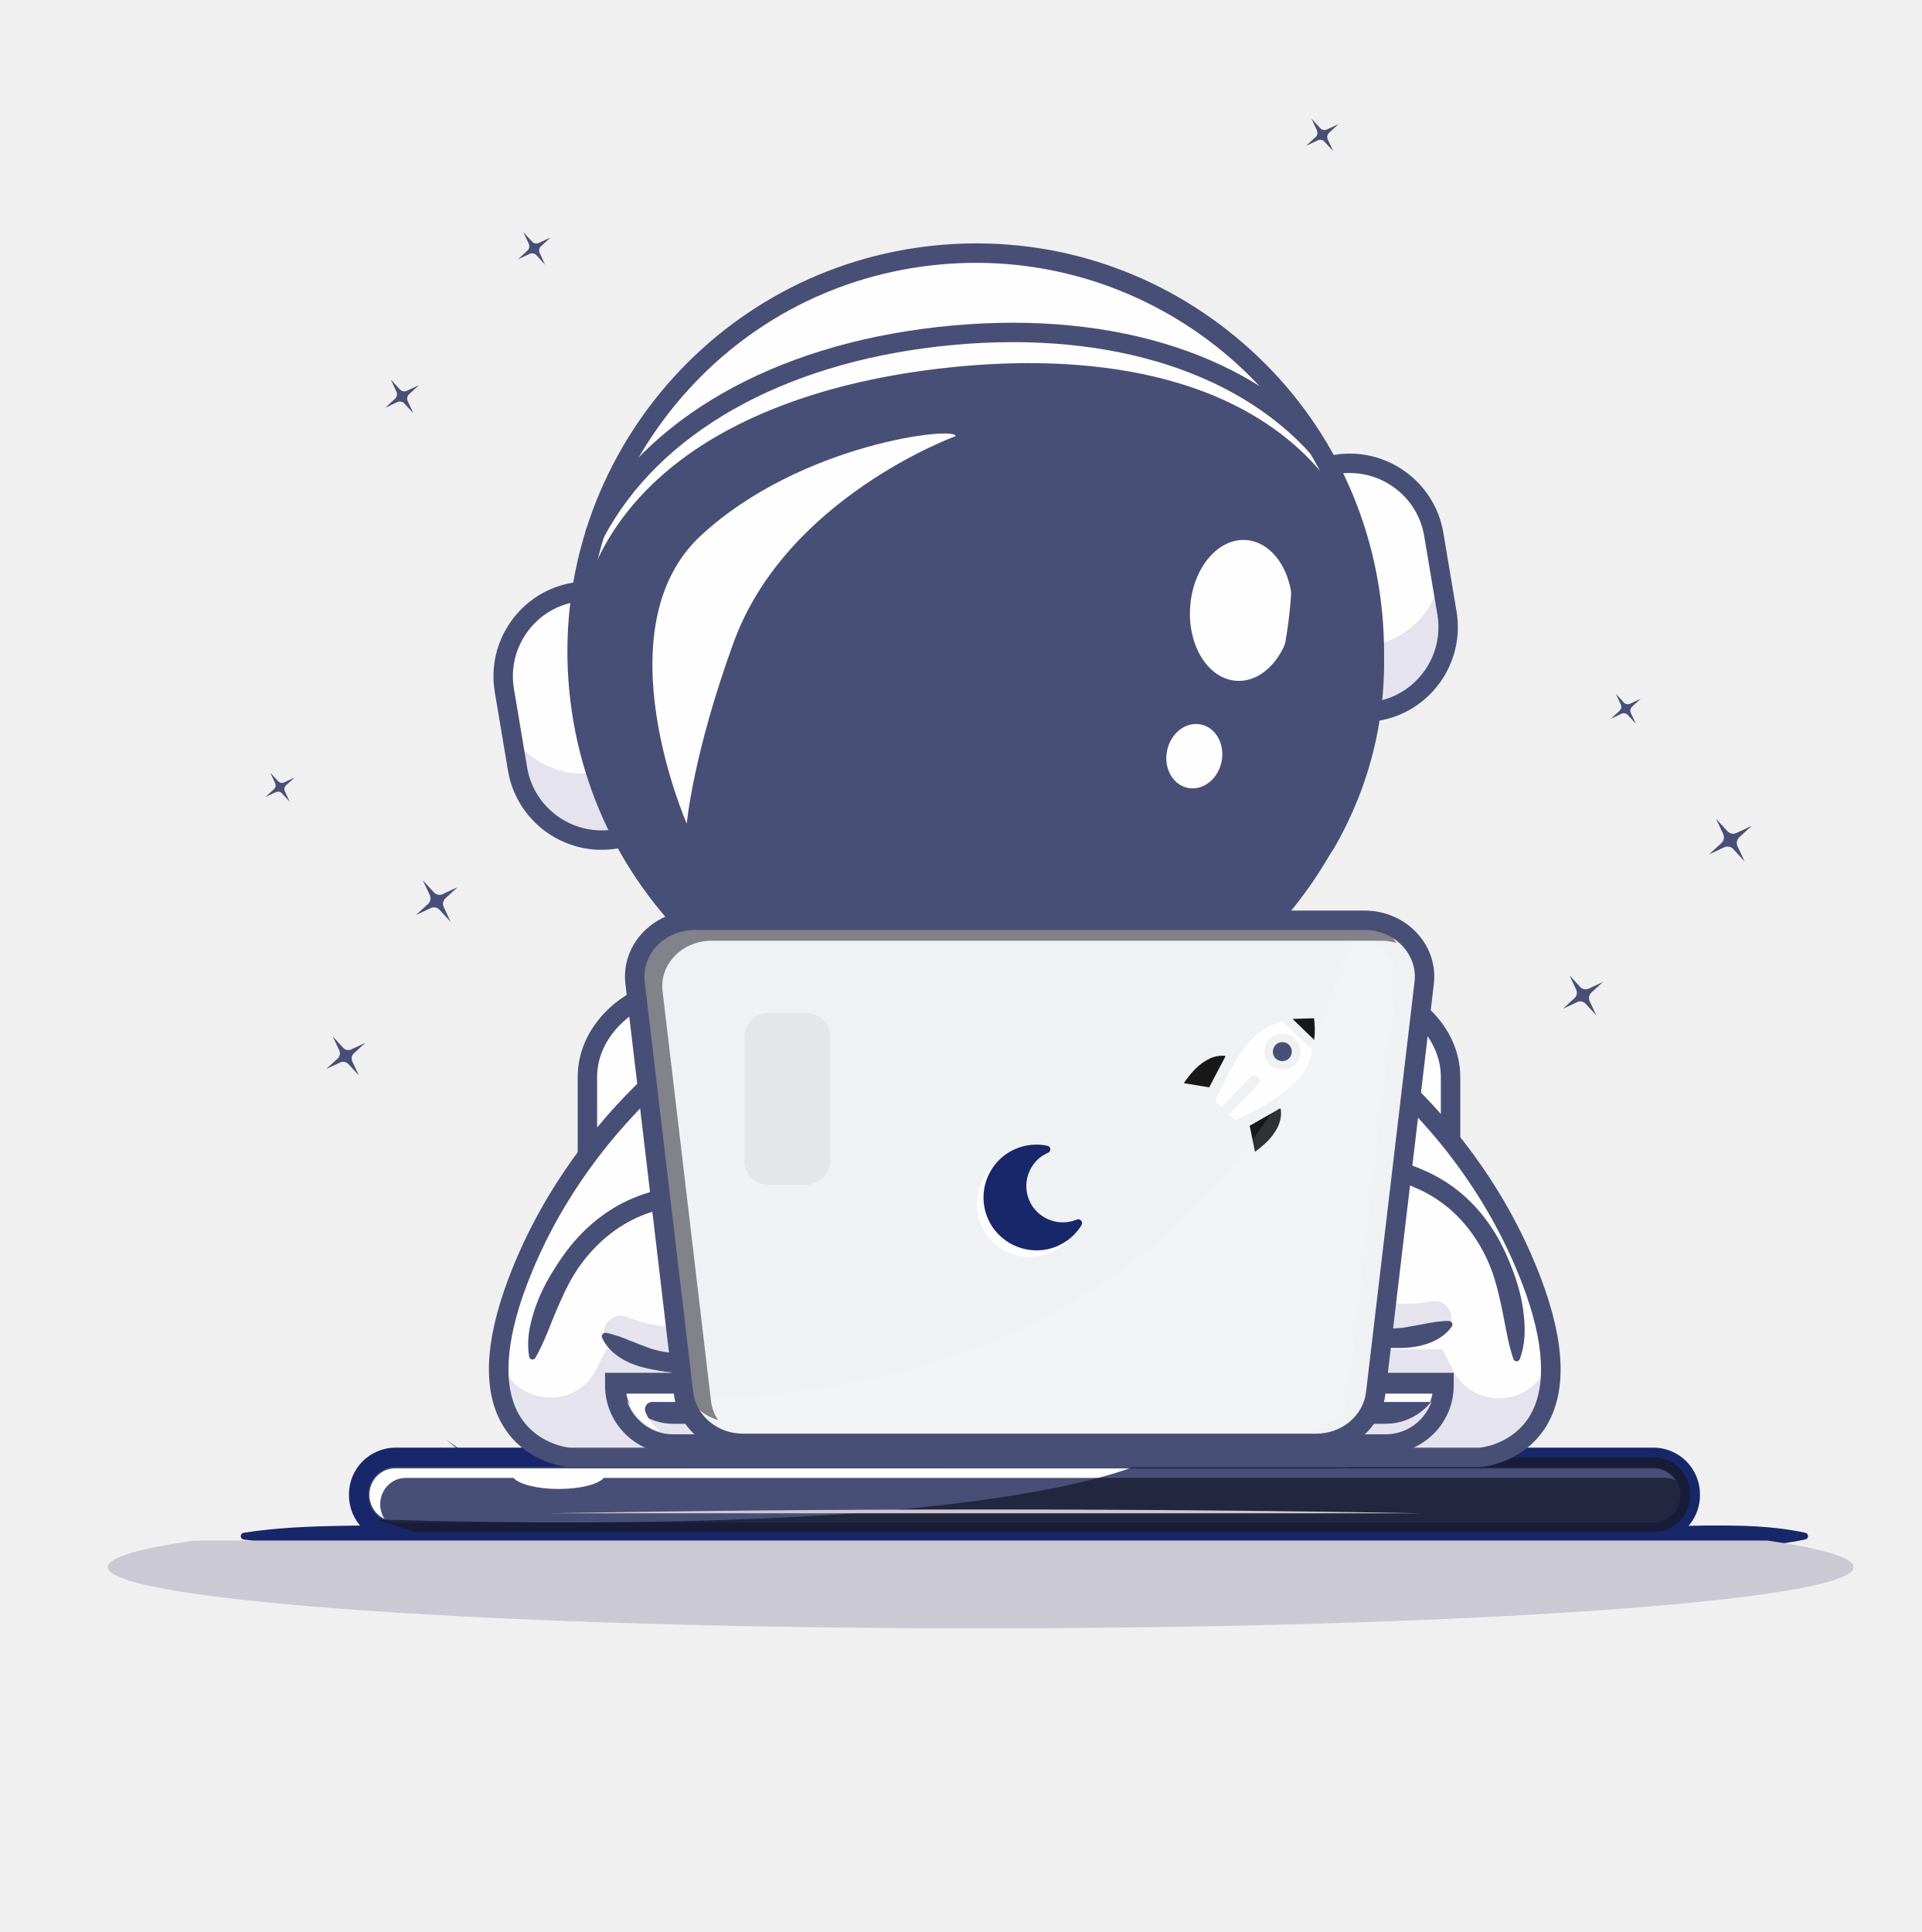
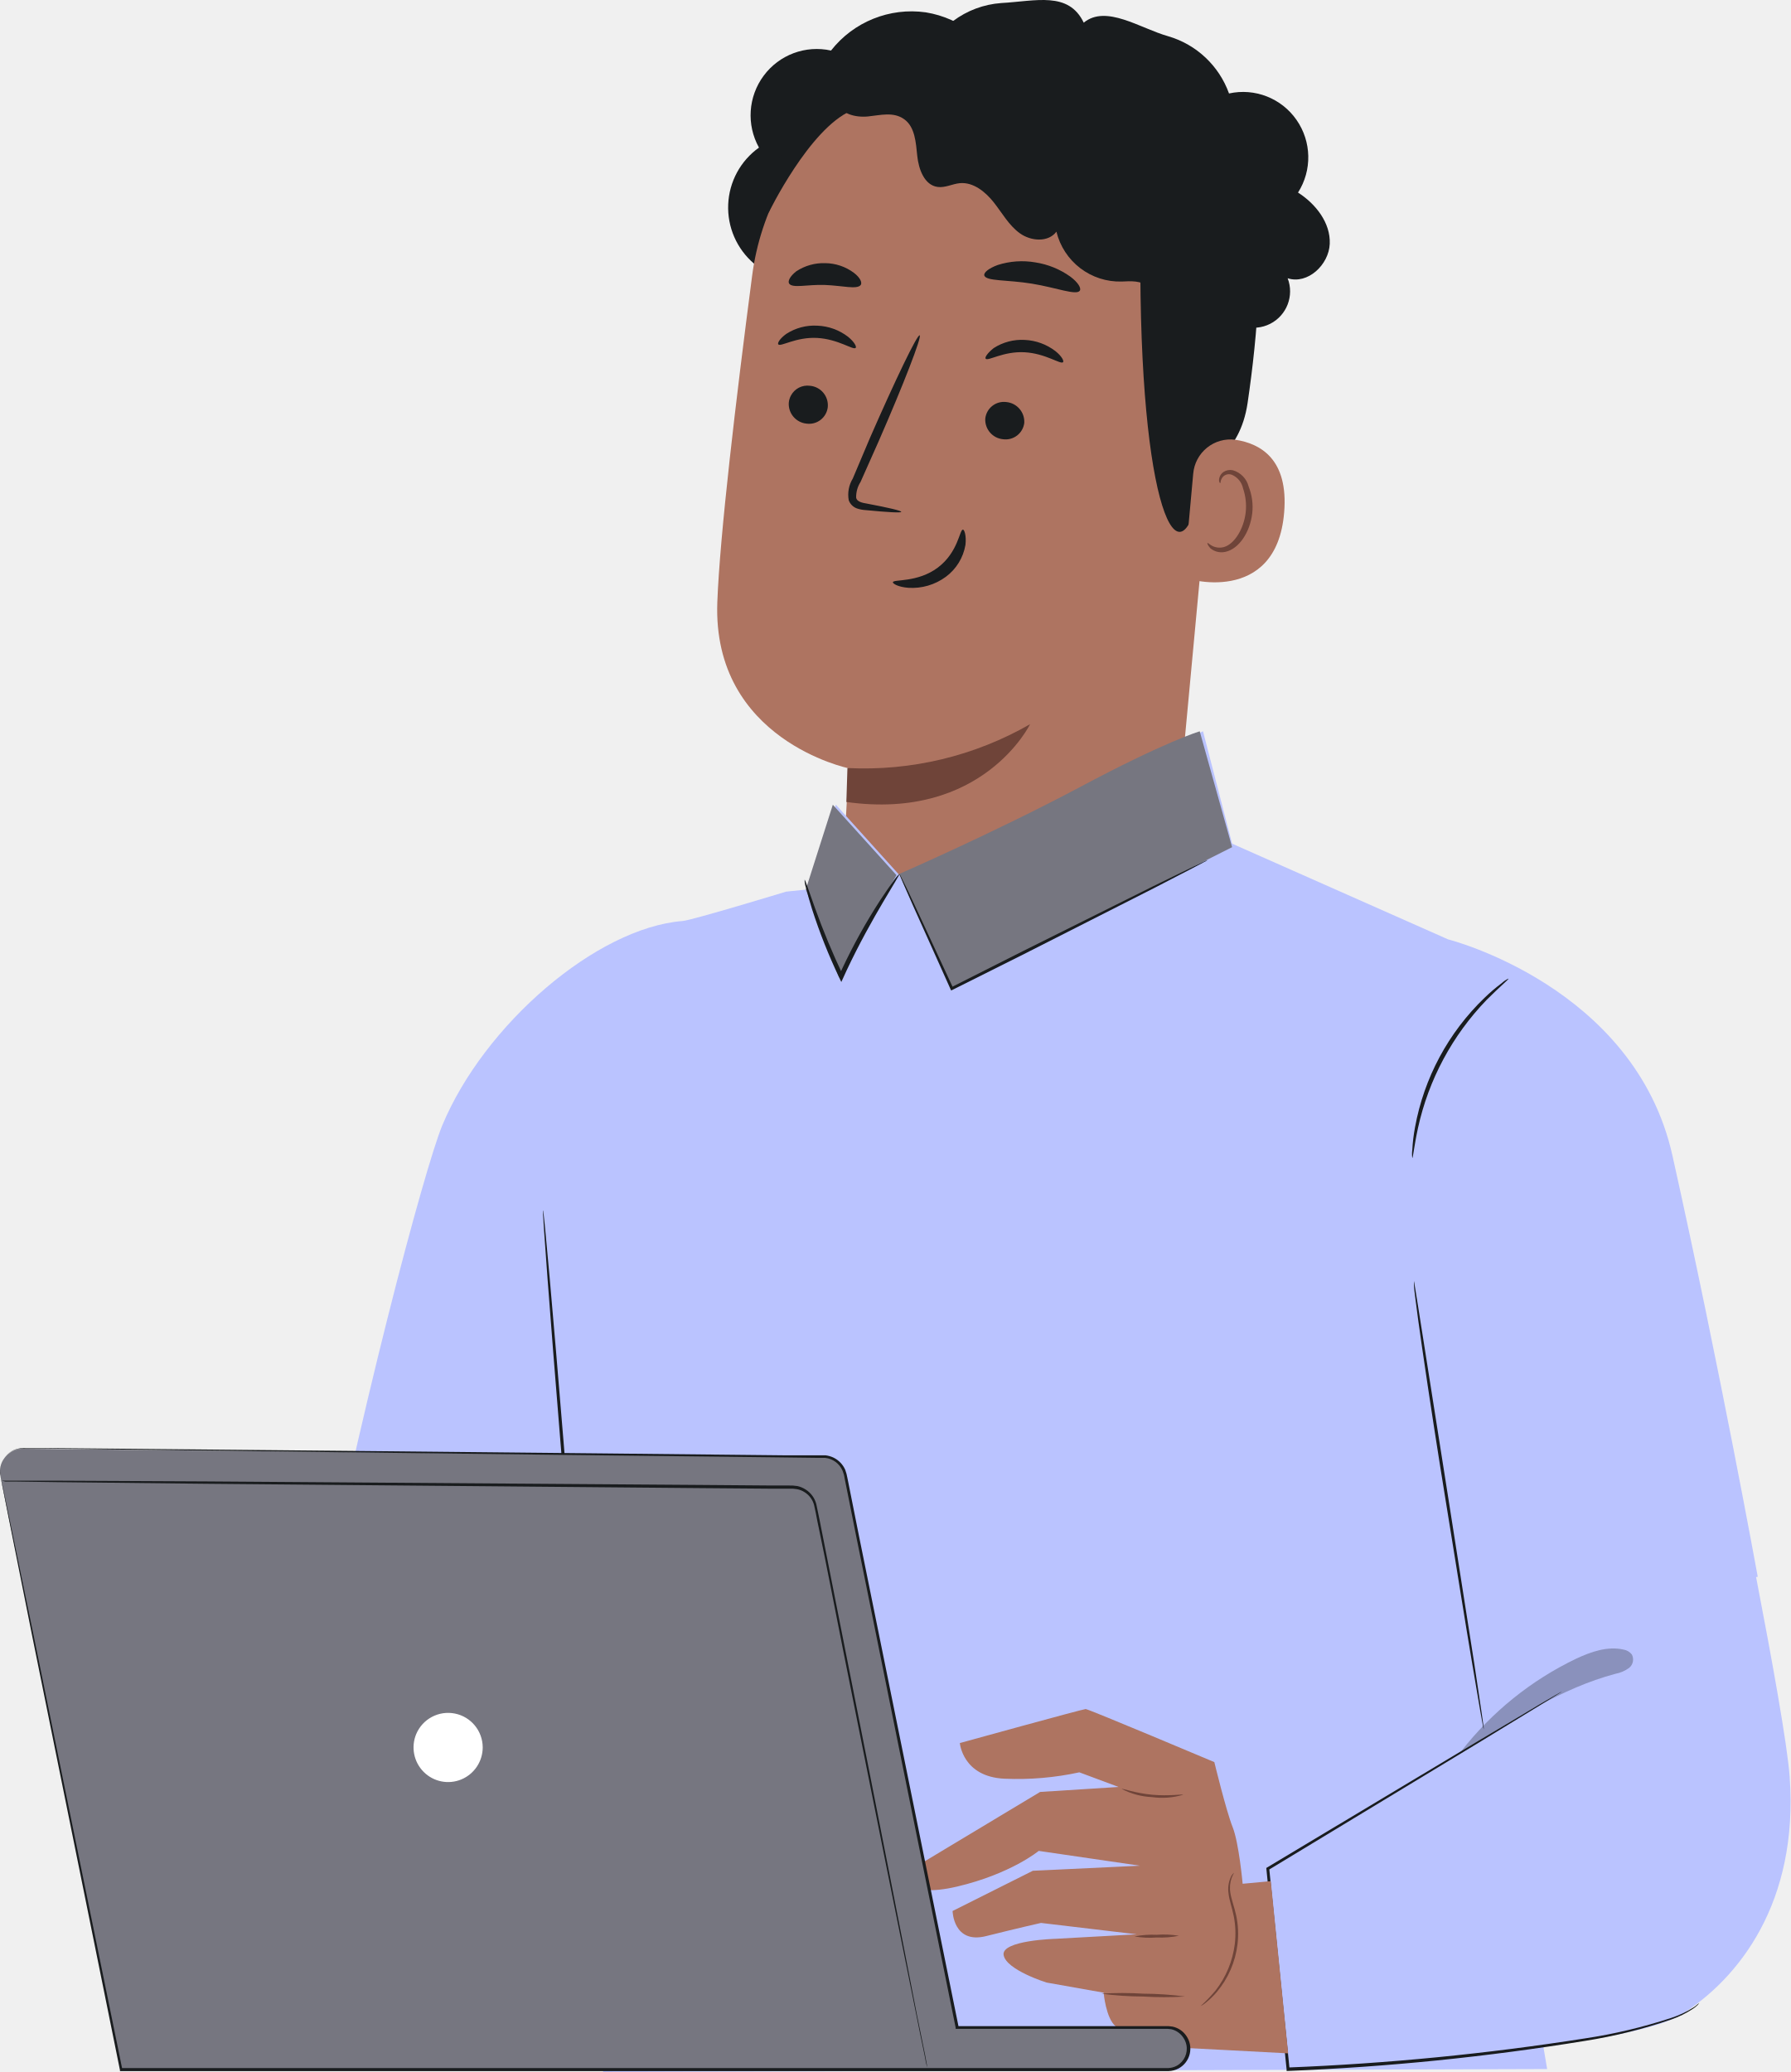
- <svg xmlns="http://www.w3.org/2000/svg" width="180" height="181" viewBox="0 0 180 181" fill="none">
-   <g opacity="0.9" clip-path="url(#clip0_1112_26877)">
-     <mask id="mask0_1112_26877" style="mask-type:luminance" maskUnits="userSpaceOnUse" x="-23" y="-49" width="224" height="224">
-       <path d="M201 -49H-23V175H201V-49Z" fill="white" />
-     </mask>
-     <g mask="url(#mask0_1112_26877)">
-       <mask id="mask1_1112_26877" style="mask-type:luminance" maskUnits="userSpaceOnUse" x="-32" y="-49" width="243" height="243">
-         <path d="M-31.753 -48.68H210.167V193.24H-31.753V-48.68Z" fill="white" />
-       </mask>
-       <g mask="url(#mask1_1112_26877)">
-         <path d="M39.617 82.476L40.654 83.606C40.862 83.832 41.193 83.898 41.472 83.768L42.862 83.119L41.732 84.157C41.506 84.365 41.44 84.696 41.57 84.974L42.219 86.365L41.181 85.235C40.973 85.008 40.642 84.943 40.364 85.073L38.973 85.722L40.103 84.684C40.33 84.476 40.395 84.145 40.265 83.866L39.617 82.476Z" fill="#353D69" />
-         <path d="M31.174 97.099L32.147 98.159C32.343 98.372 32.653 98.433 32.914 98.311L34.219 97.703L33.158 98.676C32.946 98.872 32.885 99.182 33.007 99.443L33.615 100.748L32.641 99.688C32.446 99.475 32.136 99.414 31.875 99.536L30.57 100.144L31.63 99.171C31.843 98.975 31.904 98.665 31.782 98.404L31.174 97.099Z" fill="#353D69" />
-         <path d="M25.321 72.394L26.047 73.184C26.192 73.343 26.424 73.389 26.619 73.298L27.592 72.844L26.801 73.57C26.643 73.716 26.597 73.947 26.688 74.142L27.142 75.115L26.415 74.324C26.27 74.166 26.038 74.12 25.843 74.211L24.871 74.665L25.661 73.939C25.82 73.793 25.866 73.562 25.775 73.367L25.321 72.394Z" fill="#353D69" />
-         <path d="M163.442 80.706L162.775 79.278C162.642 78.991 162.709 78.652 162.942 78.438L164.103 77.372L162.674 78.038C162.388 78.172 162.048 78.105 161.835 77.872L160.768 76.711L161.435 78.139C161.568 78.426 161.501 78.765 161.269 78.979L160.108 80.045L161.536 79.379C161.822 79.245 162.162 79.312 162.376 79.545L163.442 80.706Z" fill="#353D69" />
-         <path d="M149.547 95.126L148.922 93.786C148.797 93.517 148.86 93.198 149.078 92.998L150.167 91.998L148.827 92.623C148.559 92.748 148.24 92.685 148.039 92.467L147.039 91.377L147.664 92.718C147.789 92.986 147.726 93.305 147.508 93.506L146.419 94.506L147.759 93.881C148.027 93.755 148.346 93.819 148.547 94.037L149.547 95.126Z" fill="#353D69" />
-         <path d="M153.246 67.795L152.78 66.795C152.687 66.595 152.734 66.357 152.896 66.208L153.709 65.462L152.709 65.928C152.509 66.021 152.271 65.974 152.122 65.811L151.376 64.999L151.842 65.999C151.936 66.199 151.888 66.437 151.726 66.586L150.913 67.332L151.913 66.866C152.113 66.772 152.351 66.82 152.5 66.982L153.246 67.795Z" fill="#353D69" />
-         <path d="M49.029 21.748L49.842 22.633C50.005 22.811 50.264 22.862 50.482 22.76L51.572 22.252L50.686 23.065C50.509 23.228 50.458 23.487 50.559 23.705L51.068 24.795L50.255 23.909C50.092 23.732 49.832 23.681 49.614 23.782L48.525 24.291L49.41 23.478C49.588 23.315 49.639 23.055 49.537 22.837L49.029 21.748Z" fill="#353D69" />
-         <path d="M36.612 35.559L37.456 36.478C37.625 36.662 37.894 36.715 38.12 36.609L39.251 36.082L38.332 36.926C38.148 37.095 38.095 37.364 38.2 37.59L38.728 38.721L37.884 37.802C37.715 37.618 37.446 37.565 37.22 37.67L36.089 38.198L37.008 37.354C37.192 37.185 37.245 36.916 37.139 36.69L36.612 35.559Z" fill="#353D69" />
-         <path d="M124.9 14.163L124.392 13.074C124.29 12.855 124.341 12.596 124.519 12.433L125.404 11.62L124.315 12.128C124.097 12.23 123.837 12.179 123.675 12.002L122.861 11.116L123.37 12.206C123.471 12.424 123.42 12.683 123.243 12.846L122.358 13.659L123.447 13.151C123.665 13.049 123.924 13.1 124.087 13.278L124.9 14.163Z" fill="#353D69" />
-       </g>
-       <path d="M41.791 134.869L51.499 141.773C48.096 139.714 44.854 137.404 41.791 134.869Z" fill="#00115A" />
-       <path d="M142.901 134.869C139.84 137.404 136.596 139.712 133.192 141.773L142.901 134.869Z" fill="#00115A" />
-       <path d="M22.821 143.601C25.869 143.118 28.917 143.003 31.965 142.944C33.489 142.911 35.013 142.905 36.538 142.913C38.062 142.911 39.586 142.933 41.11 142.949C44.158 142.977 47.206 142.984 50.254 142.98H59.398H95.975H132.553H150.842L155.414 142.978L157.7 142.956L159.986 142.917C163.034 142.906 166.082 142.934 169.13 143.601C169.302 143.639 169.41 143.808 169.373 143.98C169.345 144.105 169.248 144.197 169.13 144.223C166.082 144.89 163.034 144.918 159.986 144.907L157.7 144.868L155.414 144.846L150.842 144.844H132.553H95.975H59.398H50.254C47.206 144.839 44.158 144.847 41.11 144.875C39.586 144.891 38.062 144.913 36.538 144.911C35.013 144.919 33.489 144.913 31.965 144.88C28.917 144.821 25.869 144.705 22.821 144.223C22.65 144.195 22.532 144.034 22.56 143.863C22.581 143.725 22.69 143.622 22.821 143.601Z" fill="#00115A" />
-       <path d="M154.896 143.545H37.055C35.15 143.545 33.605 142.001 33.605 140.095V139.983C33.605 138.077 35.15 136.533 37.055 136.533H154.896C156.802 136.533 158.346 138.077 158.346 139.983V140.095C158.346 142.001 156.802 143.545 154.896 143.545Z" fill="#353D69" />
-       <path d="M154.896 143.677H37.055C35.081 143.677 33.474 142.07 33.474 140.095V139.983C33.474 138.008 35.081 136.401 37.055 136.401H154.896C156.871 136.401 158.478 138.008 158.478 139.983V140.095C158.478 142.07 156.871 143.677 154.896 143.677ZM37.055 136.664C35.225 136.664 33.736 138.153 33.736 139.983V140.095C33.736 141.925 35.225 143.414 37.055 143.414H154.896C156.726 143.414 158.215 141.925 158.215 140.095V139.983C158.215 138.153 156.726 136.664 154.896 136.664H37.055Z" fill="#00115A" />
-       <path d="M154.896 144.456H37.055C34.651 144.456 32.695 142.5 32.695 140.096V139.984C32.695 137.579 34.651 135.624 37.055 135.624H154.896C157.3 135.624 159.256 137.579 159.256 139.984V140.096C159.256 142.5 157.3 144.456 154.896 144.456ZM37.055 137.444C35.654 137.444 34.514 138.583 34.514 139.984V140.096C34.514 141.497 35.654 142.637 37.055 142.637H154.896C156.297 142.637 157.436 141.497 157.436 140.096V139.984C157.436 138.583 156.297 137.444 154.896 137.444H37.055Z" fill="#00115A" />
-       <path d="M154.95 137.571H56.462H48.217H36.999C35.681 137.571 34.609 138.678 34.609 140.039C34.609 141.036 35.186 141.895 36.013 142.284C35.762 141.893 35.615 141.427 35.615 140.925C35.615 139.564 36.687 138.457 38.005 138.457H48.108C48.632 139.056 50.326 139.496 52.34 139.496C54.354 139.496 56.048 139.056 56.571 138.457H155.956C156.307 138.457 156.641 138.538 156.942 138.68C156.514 138.013 155.781 137.571 154.95 137.571Z" fill="white" />
-       <g style="mix-blend-mode:multiply">
-         <path d="M38.88 143.546H154.949C156.824 143.546 158.344 141.977 158.344 140.04C158.344 138.104 156.824 136.534 154.949 136.534H108.215C106.368 137.575 92.522 144.027 35.363 142.354L38.88 143.546Z" fill="#353D69" />
-       </g>
-       <path d="M173.653 146.814C173.653 149.983 137.039 152.554 91.876 152.554C46.712 152.554 10.098 149.983 10.098 146.814C10.098 145.924 12.993 145.078 18.163 144.327H165.589C170.758 145.078 173.653 145.924 173.653 146.814Z" fill="#C6C5D0" />
-       <path d="M133.193 141.774H51.499C63.849 141.544 77.706 141.416 92.347 141.416C106.986 141.416 120.843 141.544 133.193 141.774Z" fill="#C6C5D0" />
-       <path d="M135.892 100.905V127.947C135.892 129.206 135.567 130.407 134.981 131.486C133.379 134.456 129.83 136.533 125.733 136.533H65.189C61.744 136.533 58.687 135.067 56.848 132.834C55.703 131.445 55.03 129.761 55.03 127.947V100.905C55.03 99.227 55.609 97.658 56.607 96.33C58.408 93.924 61.587 92.319 65.189 92.319H125.733C126.222 92.319 126.699 92.348 127.171 92.407C132.084 93 135.892 96.596 135.892 100.905Z" fill="white" />
-       <path d="M125.734 137.443H65.189C61.606 137.443 58.225 135.937 56.146 133.413C54.821 131.805 54.121 129.915 54.121 127.947V100.906C54.121 99.087 54.729 97.316 55.881 95.784C57.929 93.046 61.41 91.41 65.189 91.41H125.734C126.255 91.41 126.777 91.442 127.284 91.505C132.709 92.16 136.802 96.201 136.802 100.906V127.947C136.802 129.336 136.459 130.673 135.781 131.921C133.972 135.275 130.028 137.443 125.734 137.443ZM65.189 93.229C61.98 93.229 59.045 94.593 57.336 96.876C56.423 98.091 55.94 99.484 55.94 100.906V127.947C55.94 129.487 56.497 130.978 57.551 132.256C59.288 134.365 62.143 135.624 65.189 135.624H125.734C129.368 135.624 132.684 133.831 134.181 131.055C134.713 130.074 134.983 129.03 134.983 127.947V100.906C134.983 97.121 131.577 93.856 127.062 93.311C126.626 93.257 126.18 93.229 125.734 93.229H65.189Z" fill="#353D69" />
-       <path d="M96.23 84.802C116.916 88.222 136.209 100.789 143.514 120.092C149.418 135.693 138.695 136.533 138.695 136.533H95.806H96.199H53.309C53.309 136.533 42.587 135.693 48.49 120.092C55.796 100.789 75.089 88.222 95.774 84.802" fill="white" />
-       <path d="M138.694 136.534H53.309C53.309 136.534 45.807 135.945 46.81 126.624C46.824 126.736 46.84 126.847 46.857 126.955C47.579 131.519 53.791 132.412 55.866 128.283L56.804 126.416H135.137L136.143 128.382C138.238 132.48 144.386 131.567 145.137 127.025C145.159 126.894 145.178 126.76 145.195 126.624C146.198 135.945 138.694 136.534 138.694 136.534Z" fill="#E3E1EC" />
-       <path d="M138.731 137.443L53.238 137.441C53.081 137.428 49.358 137.099 47.223 133.733C45.2 130.544 45.34 125.847 47.639 119.77C54.594 101.392 72.982 87.648 95.626 83.904C95.755 83.883 95.883 83.89 96.002 83.921C96.122 83.89 96.249 83.883 96.379 83.904C119.023 87.648 137.41 101.392 144.365 119.77C146.665 125.847 146.805 130.545 144.782 133.734C142.646 137.1 138.924 137.428 138.766 137.441L138.731 137.443ZM96.199 135.624H138.653C138.978 135.589 141.692 135.231 143.259 132.737C144.92 130.095 144.715 125.833 142.664 120.414C135.937 102.64 118.088 89.338 96.082 85.7C96.055 85.695 96.028 85.69 96.002 85.683C95.976 85.689 95.95 85.695 95.923 85.7C73.917 89.338 56.068 102.64 49.341 120.414C47.29 125.833 47.085 130.095 48.746 132.737C50.31 135.225 53.013 135.587 53.353 135.624H96.199Z" fill="#353D69" />
-       <path d="M129.007 66.627C128.593 66.696 128.201 66.417 128.131 66.002L124.505 44.392C124.436 43.978 124.715 43.586 125.13 43.516C129.476 42.787 133.592 45.719 134.321 50.066L135.557 57.435C136.287 61.782 133.354 65.897 129.007 66.627Z" fill="white" />
-       <path d="M128.991 66.794C128.504 66.853 128.052 66.517 127.97 66.029L124.344 44.419C124.26 43.917 124.6 43.439 125.103 43.355C129.534 42.611 133.739 45.61 134.482 50.039L135.719 57.409C136.079 59.554 135.582 61.711 134.319 63.483C133.057 65.254 131.18 66.428 129.035 66.788C129.02 66.791 129.006 66.793 128.991 66.794ZM125.525 43.625C125.402 43.639 125.28 43.657 125.157 43.678C124.832 43.732 124.612 44.041 124.667 44.365L128.293 65.975C128.347 66.3 128.656 66.518 128.981 66.466C133.232 65.752 136.11 61.714 135.396 57.462L134.16 50.093C133.467 45.965 129.639 43.132 125.525 43.625Z" fill="#00115A" />
-       <path d="M134.978 53.98L135.559 57.436C136.287 61.782 133.355 65.897 129.008 66.629C128.593 66.698 128.201 66.417 128.131 66.003L127.165 60.258C127.326 60.501 127.618 60.637 127.923 60.589L128.435 60.501C131.87 59.926 134.423 57.233 134.978 53.98Z" fill="#E3E1EC" />
-       <path d="M129.079 67.535C128.2 67.641 127.381 67.035 127.233 66.153L123.607 44.543C123.455 43.635 124.07 42.772 124.978 42.619C129.81 41.808 134.406 45.081 135.218 49.916L136.454 57.285C137.265 62.12 133.992 66.713 129.157 67.524L129.157 67.524C129.131 67.529 129.105 67.532 129.079 67.535ZM125.427 44.39L129.003 65.703C132.767 64.991 135.297 61.382 134.66 57.586L133.423 50.217C132.786 46.421 129.212 43.833 125.427 44.39Z" fill="#353D69" />
-       <path d="M53.8 55.485C54.215 55.415 54.607 55.695 54.676 56.109L58.302 77.719C58.372 78.134 58.092 78.526 57.678 78.595C53.331 79.325 49.216 76.392 48.486 72.045L47.25 64.676C46.521 60.329 49.453 56.214 53.8 55.485Z" fill="white" />
-       <path d="M57.321 78.812C53.035 79.325 49.047 76.373 48.325 72.072L47.089 64.703C46.729 62.558 47.226 60.401 48.488 58.629C49.751 56.857 51.627 55.683 53.773 55.323C54.277 55.238 54.753 55.58 54.837 56.082L58.463 77.692C58.547 78.195 58.207 78.672 57.705 78.756C57.577 78.778 57.449 78.796 57.321 78.812ZM53.827 55.646C49.576 56.359 46.698 60.398 47.411 64.649L48.647 72.018C49.361 76.269 53.397 79.144 57.651 78.434C57.975 78.379 58.195 78.071 58.141 77.746L54.515 56.136C54.46 55.811 54.145 55.589 53.827 55.646Z" fill="#00115A" />
-       <path d="M57.297 71.725L58.303 77.719C58.373 78.134 58.091 78.526 57.677 78.596C55.395 78.978 53.175 78.353 51.477 77.041C49.943 75.857 48.834 74.111 48.487 72.047L47.966 68.942C49.657 71.459 52.725 72.896 55.912 72.362L56.7 72.229C56.988 72.18 57.206 71.98 57.297 71.725Z" fill="#E3E1EC" />
-       <path d="M57.409 79.553C52.73 80.113 48.376 76.891 47.588 72.196L46.352 64.827C45.54 59.992 48.814 55.399 53.648 54.587C54.558 54.438 55.42 55.05 55.572 55.958L59.199 77.569C59.351 78.477 58.736 79.34 57.828 79.493C57.688 79.516 57.548 79.536 57.409 79.553ZM53.803 56.408C50.038 57.12 47.509 60.73 48.146 64.526L49.383 71.895C50.02 75.691 53.59 78.276 57.379 77.721L53.803 56.408Z" fill="#353D69" />
-       <path d="M128.578 57.504C130.54 78.033 115.488 96.265 94.959 98.226C74.43 100.188 56.198 85.136 54.237 64.607C52.276 44.078 67.328 25.846 87.856 23.885C108.385 21.924 126.617 36.975 128.578 57.504Z" fill="white" />
-       <path d="M95.88 98.291C95.579 98.328 95.279 98.36 94.975 98.389C74.389 100.356 56.041 85.208 54.075 64.622C53.122 54.65 56.11 44.904 62.487 37.179C68.865 29.454 77.869 24.678 87.841 23.722C97.813 22.769 107.559 25.757 115.285 32.134C123.01 38.512 127.789 47.516 128.742 57.489C130.679 77.77 116.001 95.882 95.88 98.291ZM86.965 24.145C77.441 25.285 68.868 29.964 62.739 37.387C56.417 45.044 53.455 54.706 54.4 64.591C56.35 84.997 74.538 100.013 94.944 98.064C115.345 96.115 130.365 77.926 128.416 57.519C127.472 47.634 122.734 38.708 115.077 32.386C107.419 26.064 97.757 23.103 87.872 24.047C87.569 24.076 87.266 24.109 86.965 24.145Z" fill="#00115A" />
-       <path d="M127.729 52.393C128.127 54.051 128.41 55.757 128.578 57.504C130.536 78.033 115.486 96.264 94.957 98.228C74.429 100.186 56.197 85.135 54.234 64.607C54.177 64.017 54.135 63.424 54.107 62.84C58.342 80.695 75.199 93.143 93.982 91.349C113.92 89.442 128.688 72.192 127.729 52.393Z" fill="#E3E1EC" />
-       <path d="M95.969 99.032C95.661 99.069 95.356 99.103 95.046 99.132C74.05 101.138 55.338 85.689 53.331 64.693C51.325 43.698 66.763 24.988 87.77 22.979C97.941 22.007 107.881 25.054 115.76 31.559C123.639 38.063 128.513 47.247 129.485 57.417C131.461 78.103 116.49 96.575 95.969 99.032ZM87.054 24.886C77.721 26.003 69.32 30.588 63.315 37.862C57.12 45.366 54.217 54.834 55.143 64.52C57.054 84.517 74.876 99.231 94.873 97.32C114.865 95.413 129.583 77.587 127.673 57.59C125.763 37.594 107.94 22.88 87.943 24.79C87.646 24.819 87.349 24.851 87.054 24.886Z" fill="#353D69" />
-       <path d="M128.55 58.471C129.355 65.733 127.744 72.737 124.331 78.762C121.771 83.279 110.157 91.976 94.829 93.814C80.616 95.518 66.831 89.368 63.345 85.52C58.695 80.388 55.59 73.907 54.786 66.645C52.656 47.426 68.285 37.629 88.655 35.372C109.026 33.114 126.42 39.252 128.55 58.471Z" fill="#353D69" />
-       <path d="M94.93 94.718C80.227 96.479 66.324 90.163 62.67 86.131C57.721 80.668 54.681 73.965 53.881 66.745C52.839 57.339 55.806 49.668 62.702 43.947C68.722 38.953 77.661 35.669 88.555 34.468C99.448 33.261 108.889 34.502 115.856 38.058C123.837 42.13 128.412 48.964 129.454 58.37C130.254 65.59 128.756 72.797 125.122 79.211C122.603 83.658 111.162 92.772 94.937 94.717C94.935 94.718 94.932 94.718 94.93 94.718ZM88.08 36.354C77.849 37.579 69.486 40.683 63.864 45.348C57.469 50.654 54.719 57.785 55.69 66.544C56.447 73.381 59.327 79.732 64.019 84.909C67.35 88.586 80.829 94.574 94.714 92.912C94.717 92.911 94.717 92.911 94.72 92.911C110.11 91.065 121.251 82.352 123.539 78.314C126.983 72.235 128.403 65.408 127.646 58.571C125.017 34.85 99.573 35.078 88.755 36.276C88.529 36.301 88.304 36.327 88.08 36.354Z" fill="#353D69" />
-       <path d="M111.497 56.858C111.245 60.499 113.18 63.598 115.818 63.78C118.457 63.962 120.799 61.158 121.05 57.517C121.302 53.876 119.367 50.777 116.728 50.595C114.09 50.413 111.748 53.217 111.497 56.858Z" fill="white" />
-       <path d="M109.34 70.307C108.995 71.947 109.855 73.515 111.262 73.811C112.669 74.108 114.089 73.019 114.434 71.38C114.779 69.741 113.919 68.172 112.512 67.876C111.105 67.579 109.685 68.668 109.34 70.307Z" fill="white" />
-       <path d="M119.392 41.336C124.377 45.139 127.695 50.75 128.551 58.469C129.356 65.733 127.744 72.736 124.333 78.761C121.773 83.279 110.157 91.975 94.829 93.815C89.417 94.465 84.069 93.974 79.325 92.904C98.118 90.241 112.259 79.58 115.433 73.978C119.766 66.331 121.809 57.44 120.787 48.225C120.515 45.762 120.041 43.468 119.392 41.336Z" fill="#353D69" />
-       <path d="M123.616 42.871C123.415 42.895 123.205 42.852 123.021 42.734L122.917 42.667L122.828 42.571C115.596 34.488 102.946 30.794 88.122 32.436C73.226 34.079 61.71 40.624 56.557 50.368L56.519 50.433C56.248 50.857 55.684 50.983 55.26 50.711C54.849 50.448 54.72 49.912 54.961 49.494C60.405 39.221 72.429 32.342 87.921 30.628C103.327 28.921 116.537 32.826 124.169 41.341C124.449 41.638 124.505 42.099 124.275 42.457C124.122 42.696 123.877 42.84 123.616 42.871Z" fill="#353D69" />
-       <path d="M64.337 77.159C64.337 77.159 56.284 58.859 65.664 50.172C75.045 41.484 89.748 39.886 89.509 40.867C89.509 40.867 73.671 46.61 68.729 60.182C64.918 70.647 64.337 77.159 64.337 77.159Z" fill="white" />
-       <path d="M49.872 127.14C49.872 127.14 51.648 114.285 62.459 112.25C72.433 110.372 77.165 114.646 76.091 121.915C75.556 125.532 63.719 131.047 56.603 125.105" fill="white" />
-       <path d="M76.091 121.916C75.555 125.533 63.718 131.046 56.603 125.106C56.376 123.877 57.604 122.905 58.758 123.386C65.807 126.323 74.991 121.685 75.461 118.509C75.564 117.817 75.613 117.151 75.611 116.515C76.232 118.024 76.396 119.849 76.091 121.916Z" fill="#E3E1EC" />
-       <path d="M49.572 127.098C49.33 125.671 49.58 124.304 49.99 122.995C50.386 121.678 50.991 120.426 51.705 119.243C52.431 118.066 53.22 116.916 54.174 115.891C55.124 114.865 56.212 113.952 57.417 113.216C58.619 112.476 59.94 111.926 61.302 111.578L62.329 111.349C62.666 111.293 63 111.231 63.337 111.179C64.013 111.082 64.693 110.997 65.38 110.954C66.753 110.86 68.152 110.88 69.549 111.122C70.94 111.357 72.343 111.83 73.58 112.655C74.822 113.468 75.831 114.688 76.404 116.058C76.985 117.429 77.189 118.902 77.142 120.316C77.14 120.672 77.103 121.023 77.076 121.374L77.011 121.896L76.994 122.027C76.988 122.072 76.971 122.139 76.96 122.194L76.874 122.541C76.567 123.398 76.057 123.997 75.534 124.522C74.47 125.558 73.254 126.277 71.998 126.882C69.474 128.051 66.714 128.694 63.905 128.627C63.554 128.618 63.203 128.602 62.853 128.562C62.502 128.538 62.153 128.476 61.803 128.424C61.454 128.372 61.108 128.29 60.758 128.229C60.414 128.136 60.061 128.072 59.723 127.952C59.384 127.838 59.043 127.721 58.727 127.548C58.401 127.397 58.096 127.203 57.803 126.994C57.221 126.574 56.723 126.023 56.41 125.338C56.333 125.17 56.406 124.971 56.575 124.894C56.636 124.866 56.701 124.858 56.763 124.867L56.798 124.872C57.17 124.926 57.473 125.043 57.785 125.136C58.1 125.223 58.376 125.355 58.67 125.452C58.814 125.506 58.953 125.566 59.091 125.628C59.232 125.683 59.377 125.73 59.516 125.789C59.658 125.839 59.792 125.909 59.935 125.957C60.078 126.006 60.219 126.061 60.359 126.117C61.479 126.593 62.718 126.772 63.953 126.808C66.432 126.872 68.958 126.288 71.222 125.237C72.342 124.701 73.426 124.042 74.256 123.227C74.667 122.827 75.006 122.368 75.145 121.973C75.153 121.927 75.163 121.883 75.175 121.838C75.181 121.812 75.189 121.801 75.194 121.764L75.208 121.648L75.266 121.187C75.289 120.881 75.323 120.573 75.323 120.268C75.365 119.046 75.183 117.841 74.731 116.775C74.281 115.709 73.535 114.804 72.566 114.165C71.6 113.522 70.448 113.118 69.239 112.915C68.03 112.705 66.767 112.682 65.505 112.769C64.874 112.808 64.241 112.888 63.61 112.979L62.664 113.138L61.757 113.34C60.559 113.646 59.412 114.124 58.363 114.77C56.265 116.058 54.533 117.958 53.338 120.176C53.043 120.733 52.767 121.3 52.515 121.88C52.255 122.456 52.01 123.04 51.771 123.628C51.301 124.809 50.84 125.999 50.173 127.181L50.162 127.201C50.075 127.354 49.882 127.408 49.729 127.322C49.643 127.273 49.588 127.188 49.572 127.098Z" fill="#353D69" />
-       <path d="M142.072 127.314C142.072 127.314 142.803 114.357 132.586 110.28C123.16 106.517 117.694 109.8 117.349 117.14C117.177 120.792 127.731 128.483 135.858 124.021L142.072 127.314Z" fill="white" />
-       <path d="M135.858 124.022C127.732 128.482 117.178 120.793 117.348 117.14C117.446 115.054 117.959 113.294 118.859 111.933C118.735 112.557 118.654 113.219 118.622 113.919C118.472 117.126 126.591 123.445 134.074 121.919C135.299 121.669 136.317 122.86 135.858 124.022Z" fill="#E3E1EC" />
-       <path d="M141.77 127.297C141.343 126.009 141.12 124.752 140.886 123.503C140.764 122.879 140.636 122.259 140.492 121.644C140.357 121.026 140.195 120.417 140.013 119.814C139.267 117.407 137.933 115.209 136.122 113.541C135.217 112.706 134.184 112.016 133.068 111.485L132.216 111.112L131.318 110.774C130.716 110.563 130.11 110.363 129.499 110.203C128.277 109.875 127.034 109.654 125.807 109.628C124.581 109.594 123.373 109.768 122.301 110.214C121.227 110.654 120.321 111.399 119.674 112.358C119.026 113.317 118.615 114.465 118.421 115.672C118.363 115.972 118.337 116.28 118.301 116.585L118.268 117.049L118.26 117.165C118.257 117.202 118.263 117.215 118.264 117.241C118.267 117.287 118.269 117.333 118.268 117.38C118.328 117.794 118.573 118.309 118.898 118.781C119.556 119.741 120.493 120.596 121.489 121.337C123.508 122.804 125.875 123.864 128.32 124.279C129.538 124.481 130.789 124.543 131.979 124.293C132.128 124.264 132.276 124.237 132.426 124.216C132.576 124.197 132.72 124.154 132.87 124.132C133.017 124.101 133.169 124.083 133.318 124.056C133.465 124.022 133.614 123.99 133.765 123.965C134.072 123.926 134.368 123.85 134.694 123.825C135.018 123.794 135.338 123.738 135.713 123.756L135.75 123.758C135.934 123.767 136.077 123.924 136.068 124.109C136.064 124.176 136.042 124.237 136.005 124.288C135.565 124.9 134.971 125.344 134.318 125.644C133.991 125.794 133.655 125.925 133.306 126.01C132.962 126.119 132.605 126.168 132.25 126.216C131.895 126.268 131.536 126.263 131.182 126.287C130.826 126.28 130.471 126.295 130.118 126.278C129.765 126.262 129.411 126.255 129.062 126.211C128.71 126.183 128.363 126.131 128.017 126.073C125.247 125.598 122.663 124.436 120.411 122.803C119.295 121.967 118.24 121.028 117.395 119.806C116.984 119.19 116.598 118.504 116.462 117.604L116.444 117.248C116.443 117.191 116.44 117.121 116.442 117.077L116.451 116.945L116.488 116.42C116.529 116.07 116.56 115.719 116.627 115.369C116.853 113.973 117.337 112.566 118.171 111.333C118.997 110.099 120.222 109.096 121.597 108.537C122.969 107.965 124.437 107.771 125.848 107.809C127.266 107.84 128.642 108.089 129.97 108.446C130.637 108.621 131.287 108.835 131.932 109.06C132.253 109.176 132.57 109.301 132.889 109.421L133.853 109.843C135.123 110.447 136.312 111.241 137.35 112.198C138.391 113.152 139.282 114.258 140.017 115.447C140.756 116.637 141.31 117.918 141.795 119.212C142.267 120.511 142.62 121.856 142.755 123.224C142.906 124.588 142.888 125.978 142.376 127.331C142.314 127.495 142.131 127.578 141.967 127.516C141.874 127.481 141.807 127.407 141.778 127.32L141.77 127.297Z" fill="#353D69" />
-       <path d="M129.797 135.285H63.075C60.047 135.285 57.592 132.83 57.592 129.802V129.522H135.28V129.802C135.28 132.83 132.825 135.285 129.797 135.285Z" fill="#353D69" />
-       <path d="M135.281 129.521V129.801C135.281 132.828 132.824 135.285 129.797 135.285H63.076C60.047 135.285 57.592 132.828 57.592 129.801V129.521H57.836C58.525 131.759 60.611 133.388 63.076 133.388H129.797C132.26 133.388 134.348 131.759 135.037 129.521H135.281Z" fill="#E3E1EC" />
-       <path d="M129.796 136.195H63.074C59.549 136.195 56.682 133.328 56.682 129.803V128.613H136.188V129.803C136.188 133.328 133.321 136.195 129.796 136.195ZM58.545 130.433C58.852 132.657 60.767 134.376 63.074 134.376H129.796C132.104 134.376 134.018 132.657 134.326 130.433H58.545Z" fill="#353D69" />
-       <path d="M61.095 131.341H133.981C134.075 131.091 134.148 130.831 134.198 130.562H58.676C58.99 132.265 60.229 133.634 61.832 134.086C61.247 133.623 60.777 133.013 60.477 132.309C60.282 131.853 60.613 131.341 61.095 131.341Z" fill="white" />
-       <path d="M123.532 135.225H69.866C67.002 135.225 64.595 133.199 64.279 130.521L59.736 92.088C59.365 88.955 61.972 86.215 65.323 86.215H128.075C131.426 86.215 134.032 88.955 133.662 92.088L129.119 130.521C128.803 133.199 126.396 135.225 123.532 135.225Z" fill="#F0F1F3" />
-       <path d="M100.208 114.898C100.219 114.893 100.23 114.889 100.24 114.885C100.571 114.747 100.878 115.106 100.691 115.411C100.154 116.288 99.339 117.006 98.304 117.419C95.966 118.353 93.252 117.353 92.084 115.123C90.737 112.551 91.868 109.419 94.484 108.275C95.473 107.842 96.527 107.759 97.508 107.97C97.832 108.04 97.878 108.481 97.575 108.613L97.565 108.618C95.759 109.408 94.983 111.573 95.926 113.345C96.737 114.87 98.608 115.547 100.208 114.898Z" fill="white" />
-       <path d="M122.891 98.313C122.684 98.122 122.483 97.923 122.281 97.729C121.606 97.076 120.933 96.425 120.254 95.775C120.211 95.734 120.13 95.694 120.08 95.709C119.529 95.853 119.009 96.073 118.515 96.357C117.745 96.797 117.148 97.433 116.614 98.13C116.044 98.869 115.544 99.657 115.124 100.49C114.7 101.331 114.304 102.184 113.903 103.034C113.878 103.083 113.868 103.174 113.896 103.205C114.06 103.379 114.238 103.541 114.423 103.72C114.823 103.306 115.204 102.91 115.588 102.512C116.104 101.977 116.619 101.443 117.136 100.91C117.322 100.721 117.56 100.683 117.764 100.804C118.056 100.976 118.099 101.344 117.85 101.599C116.992 102.492 116.129 103.382 115.27 104.274C115.229 104.317 115.187 104.359 115.149 104.4C115.166 104.428 115.171 104.443 115.181 104.452C115.331 104.599 115.489 104.742 115.633 104.892C115.699 104.96 115.751 104.957 115.83 104.92C117.454 104.153 119.027 103.298 120.448 102.187C120.971 101.778 121.46 101.332 121.871 100.807C122.403 100.122 122.731 99.343 122.945 98.51C122.967 98.425 122.952 98.371 122.891 98.313ZM121.356 99.693C120.698 100.364 119.627 100.386 118.959 99.738C118.288 99.091 118.271 98.021 118.921 97.343C119.559 96.678 120.632 96.663 121.305 97.31C121.971 97.953 121.996 99.038 121.356 99.693Z" fill="white" />
-       <path d="M123.128 97.43C122.455 96.779 121.799 96.145 121.141 95.509C121.14 95.492 121.141 95.473 121.141 95.454C121.792 95.435 122.445 95.417 123.106 95.397C123.199 96.095 123.191 96.75 123.128 97.43Z" fill="black" />
-       <path d="M114.818 98.94C114.308 99.911 113.798 100.883 113.278 101.871C112.511 101.742 111.718 101.61 110.903 101.475C111.578 100.499 112.315 99.625 113.413 99.139C113.886 98.928 114.459 98.854 114.818 98.94Z" fill="black" />
-       <path d="M119.232 106.349C118.77 106.959 118.199 107.448 117.57 107.91C117.402 107.078 117.237 106.265 117.075 105.467C118.046 104.911 118.995 104.367 119.951 103.819C120.032 104.093 120.028 104.396 119.982 104.699C119.886 105.319 119.605 105.853 119.232 106.349Z" fill="black" />
-       <path d="M120.762 99.151C120.429 99.492 119.866 99.501 119.515 99.169C119.156 98.828 119.152 98.247 119.508 97.889C119.842 97.551 120.416 97.547 120.755 97.881C121.11 98.23 121.113 98.793 120.762 99.151Z" fill="#353D69" />
-       <g style="mix-blend-mode:screen">
-         <path d="M126.285 130.629L130.828 92.196C130.952 91.145 130.628 90.109 129.914 89.277C129.107 88.335 127.911 87.783 126.615 87.738C126.616 87.735 126.617 87.732 126.617 87.73C124.76 94.111 114.402 129.701 65.321 131.054C65.756 132.892 67.529 134.23 69.625 134.23H121.904C124.159 134.23 126.042 132.682 126.285 130.629Z" fill="#191C1E" />
-       </g>
-       <path d="M66.613 131.275L62.07 92.841C61.938 91.729 62.281 90.632 63.034 89.754C63.916 88.724 65.237 88.133 66.658 88.133H129.411C129.899 88.133 130.373 88.208 130.824 88.341C130.731 88.202 130.631 88.066 130.52 87.935C129.637 86.906 128.316 86.315 126.896 86.315H64.143C62.722 86.315 61.401 86.906 60.519 87.936C59.766 88.814 59.423 89.911 59.555 91.023L64.098 129.457C64.3 131.165 65.577 132.538 67.269 133.039C66.922 132.518 66.689 131.921 66.613 131.275Z" fill="#767680" />
-       <path d="M123.292 136.135H69.625C66.296 136.135 63.506 133.767 63.135 130.628L58.592 92.195C58.39 90.486 58.921 88.822 60.089 87.508C61.333 86.108 63.153 85.306 65.082 85.306H127.835C129.764 85.306 131.584 86.108 132.828 87.508C133.996 88.822 134.527 90.486 134.325 92.195L129.782 130.628C129.411 133.767 126.621 136.135 123.292 136.135ZM65.082 87.125C63.672 87.125 62.348 87.706 61.449 88.717C60.631 89.636 60.259 90.796 60.399 91.981L64.942 130.414C65.205 132.638 67.218 134.315 69.625 134.315H123.292C125.699 134.315 127.712 132.638 127.975 130.414L132.518 91.981C132.658 90.796 132.285 89.636 131.468 88.717C130.569 87.706 129.245 87.125 127.835 87.125H65.082Z" fill="#353D69" />
-       <g style="mix-blend-mode:multiply">
-         <path d="M75.511 110.997H72.011C70.755 110.997 69.737 109.978 69.737 108.722V97.167C69.737 95.911 70.755 94.893 72.011 94.893H75.511C76.767 94.893 77.785 95.911 77.785 97.167V108.722C77.785 109.978 76.767 110.997 75.511 110.997Z" fill="#F0F1F3" />
-       </g>
-       <path d="M100.833 114.272C100.843 114.267 100.854 114.263 100.865 114.258C101.195 114.121 101.503 114.48 101.316 114.786C100.778 115.662 99.963 116.38 98.928 116.793C96.591 117.727 93.877 116.728 92.709 114.497C91.362 111.925 92.492 108.793 95.108 107.649C96.097 107.217 97.152 107.133 98.133 107.344C98.456 107.414 98.503 107.856 98.199 107.988L98.189 107.992C96.384 108.782 95.608 110.947 96.55 112.719C97.361 114.244 99.232 114.921 100.833 114.272Z" fill="#00115A" />
-     </g>
-   </g>
-   <defs>
-     <clipPath id="clip0_1112_26877">
-       <rect width="180" height="180" fill="white" transform="translate(0 0.314453)" />
-     </clipPath>
-   </defs>
+ <svg xmlns="http://www.w3.org/2000/svg" width="140" height="162" fill="none">
+   <path d="M72.386.966a7.993 7.993 0 00-7.411 2.986A5.161 5.161 0 0059.71 5.92a5.191 5.191 0 00-.368 5.62 5.749 5.749 0 00-2.406 4.44 5.765 5.765 0 002.017 4.631L78.591 6.023a8.028 8.028 0 00-2.428-3.36A8.001 8.001 0 0072.386.966z" fill="#191C1E" />
+   <path d="M58.809 21.545a20.092 20.092 0 017.03-12.816 20.002 20.002 0 0113.838-4.636l1.033.05c11.142 1.209 16.346 11.374 14.828 22.503l-3.47 37.225-.184 1.81-26.047 3.899.51-9.513s-10.663-2.205-10.262-12.983c.192-5.204 1.46-15.886 2.724-25.54z" fill="#AE7461" />
+   <path d="M66.258 60.049a26.06 26.06 0 0014.28-3.427s-3.693 7.582-14.363 6.08l.083-2.653z" fill="#6F4439" />
+   <path d="M61.672 31.492a1.544 1.544 0 001.397 1.63 1.47 1.47 0 001.651-1.278 1.53 1.53 0 00-1.396-1.682 1.463 1.463 0 00-1.485.765c-.093.175-.15.367-.167.565zM60.855 26.927c.179.211 1.384-.594 3.036-.505 1.652.09 2.819.972 3.01.78.09-.083-.083-.454-.593-.87a4.197 4.197 0 00-2.398-.869 4.05 4.05 0 00-2.43.64c-.523.377-.714.735-.625.824zM77.036 32.719a1.536 1.536 0 001.397 1.624 1.47 1.47 0 001.652-1.279 1.55 1.55 0 00-1.403-1.63 1.465 1.465 0 00-1.646 1.285zM77.068 28.047c.179.21 1.384-.595 3.036-.506 1.652.09 2.819.972 3.01.78.09-.09-.083-.46-.593-.869a4.261 4.261 0 00-2.398-.876 4.05 4.05 0 00-2.43.64c-.49.39-.714.735-.625.83zM70.467 40.02c0-.096-1.002-.326-2.653-.64-.421-.064-.817-.166-.874-.46a2.183 2.183 0 01.344-1.24l1.403-3.152c1.958-4.475 3.4-8.202 3.221-8.31-.178-.109-1.913 3.503-3.878 7.997l-1.352 3.196a2.44 2.44 0 00-.319 1.7 1.069 1.069 0 00.638.64c.229.077.467.122.708.134 1.716.167 2.749.224 2.762.135zM75.289 41.407c-.268 0-.364 1.764-1.958 2.966-1.594 1.202-3.495.901-3.52 1.15 0 .116.408.371 1.211.435a4.457 4.457 0 002.934-.863 3.92 3.92 0 001.53-2.493c.084-.748-.095-1.202-.197-1.195zM76.959 21.538c.14.46 1.805.326 3.724.64 1.92.313 3.47.94 3.744.55.128-.193-.127-.64-.733-1.094a6.37 6.37 0 00-2.743-1.119 6.204 6.204 0 00-2.946.205c-.727.268-1.104.6-1.046.818zM61.698 22.171c.274.39 1.428.058 2.8.109 1.37.051 2.512.377 2.8 0 .127-.186-.039-.569-.53-.946a3.82 3.82 0 00-2.239-.76 3.884 3.884 0 00-2.27.638c-.498.39-.676.768-.561.96z" fill="#191C1E" />
+   <path d="M60.084 16.66s3.189-6.603 6.493-8.016c4.018-1.707 5.497 2.698 9.292 1.835s7.653-2.506 11.314.588c4.03 3.382 1.958 5.51 1.977 10.299.09 19.421 3.349 25.079 4.803 15.982.159-.991 2.965-1.65 3.584-5.85.803-5.453 1.346-12.088.319-16.039-.868-3.324-2.615-5.683-5.836-8.343-5.102-4.2-12.315-4.647-17.264-4.391-4.95.255-14.708 5.472-14.682 13.936z" fill="#191C1E" />
+   <path d="M93.293 37.04a2.933 2.933 0 011.075-2.032 2.918 2.918 0 012.21-.627c1.996.295 4.171 1.541 3.826 5.684-.6 7.351-7.838 5.235-7.832 5.018.007-.217.44-4.967.721-8.042z" fill="#AE7461" />
+   <path d="M94.42 42.449c.039 0 .122.102.332.217.292.157.633.193.95.103.798-.224 1.55-1.4 1.697-2.724a4.35 4.35 0 00-.21-1.866 1.485 1.485 0 00-.88-1.062.636.636 0 00-.785.294c-.115.199-.076.346-.115.358-.038.013-.153-.14-.064-.434a.793.793 0 01.326-.441.968.968 0 01.72-.128 1.784 1.784 0 011.238 1.278c.264.661.36 1.377.28 2.085-.172 1.483-1.04 2.806-2.124 3.023a1.362 1.362 0 01-1.154-.288c-.21-.236-.261-.402-.21-.415z" fill="#6F4439" />
+   <path d="M96.06 24.6a7.491 7.491 0 01-3.43 1.381c-1.276.064-2.628-.722-2.775-1.962-.07-.556.096-1.19-.242-1.637-.338-.447-1.218-.409-1.913-.37a5.094 5.094 0 01-3.24-1.046 5.115 5.115 0 01-1.862-2.854c-.638.857-1.997.748-2.858.128-.86-.62-1.384-1.586-2.04-2.417-.657-.83-1.601-1.598-2.654-1.502-.587.058-1.154.377-1.74.294-1.034-.14-1.48-1.387-1.589-2.43-.108-1.041-.172-2.256-1.02-2.863-.849-.607-1.863-.313-2.832-.217-.97.095-2.188-.192-2.385-1.145a1.923 1.923 0 01.427-1.425A5.123 5.123 0 0172.1 4.892a7.146 7.146 0 012.409-3.241A7.12 7.12 0 0178.286.238c2.723-.154 5.262-.933 6.448 1.534 1.748-1.438 4.42.448 6.601 1.061a7.19 7.19 0 014.758 4.475 5.09 5.09 0 015.279 2.068 5.122 5.122 0 01.116 5.68c1.384.882 2.551 2.366 2.481 4.008-.07 1.643-1.728 3.197-3.291 2.692a2.848 2.848 0 01-1.366 3.561 2.831 2.831 0 01-3.672-1.004" fill="#191C1E" />
+   <path d="M115.749 127.971l21.684-4.692s-2.972-16.353-6.671-32.935c-2.953-13.227-17.532-16.896-17.532-16.896l-16.895-7.486-2.277-8.79c-9.286 4.603-18.298 9.033-23.732 11.251l-4.974-5.51-2.111 6.616-1.78.185s-7.353 2.238-8.093 2.295c-6.728.537-15.504 8.087-18.789 15.982-1.358 3.267-6.62 22.803-10.472 43.03-2.793 14.633-4.407 28.837-5.102 30.762l21.684.044 5-30.806L47.156 162l73.81-.23-5.249-31.133.032-2.666z" fill="#BAC3FF" />
+   <path d="M42.456 94.62c-.064 0 .548 8.157 1.37 18.207.824 10.049 1.544 18.193 1.614 18.187.07-.006-.548-8.157-1.37-18.207-.823-10.049-1.544-18.193-1.614-18.187z" fill="#191C1E" />
+   <path d="M96.335 66.236L74.389 77.283l-4.088-8.95s7.347-3.196 14.03-6.738c6.819-3.644 9.472-4.417 9.472-4.417M65.116 62.919l4.975 5.504-4.484 8.017-2.602-6.905" fill="#767680" />
+   <path d="M117.949 76.51c.038.044-.689.639-1.716 1.668a20.85 20.85 0 00-5.364 10.01c-.312 1.44-.389 2.353-.446 2.353a2.282 2.282 0 010-.639c.032-.588.102-1.173.21-1.752a18.682 18.682 0 015.434-10.132c.421-.41.868-.793 1.339-1.144.161-.15.344-.273.543-.365zM70.326 68.334c.045 0-.484.843-1.275 2.186-.79 1.342-1.862 3.234-2.876 5.395-.083.18-.16.358-.236.518l-.16.345-.16-.339a43.173 43.173 0 01-2.13-5.363 31.504 31.504 0 01-.471-1.662 1.979 1.979 0 01-.109-.64c.045 0 .319.838.81 2.213a58.104 58.104 0 002.2 5.286h-.312l.236-.524a44.666 44.666 0 012.985-5.376c.427-.64.797-1.183 1.058-1.535.124-.187.272-.357.44-.504z" fill="#191C1E" />
+   <path d="M94.423 67.24a1.916 1.916 0 00-.306.128l-.849.403-3.093 1.515-10.204 5.082-5.6 2.826.153.057-2.985-6.43c-.363-.768-.637-1.382-.873-1.83l-.236-.485a.742.742 0 00-.096-.16.588.588 0 00.064.18l.204.491.816 1.86c.72 1.605 1.729 3.836 2.902 6.464l.051.102.102-.051 5.606-2.806 10.147-5.147 3.061-1.585.83-.441c.109-.044.211-.102.306-.173z" fill="#191C1E" />
+   <path d="M135.061 112.053s4.502 21.806 4.866 26.85c.72 9.876-4.005 15.796-8.463 18.603-4.631 2.908-30.76 4.283-30.76 4.283l-1.582-15.663 16.984-10.311-2.302-17.849 21.257-5.913z" fill="#BAC3FF" />
+   <path d="M116.01 135.213a2.885 2.885 0 00-.032-.358c-.038-.255-.083-.594-.146-1.022-.134-.914-.326-2.193-.562-3.759-.504-3.197-1.186-7.569-1.945-12.396-1.492-9.442-2.551-16.244-2.768-17.522a1.946 1.946 0 000 .358c0 .243.058.588.109 1.029.108.895.287 2.18.516 3.772a727.453 727.453 0 001.914 12.402c.784 4.839 1.479 9.218 2.015 12.382.261 1.56.485 2.839.638 3.746.076.422.14.761.185 1.017.014.119.04.237.076.351zM132.867 156.598a.777.777 0 00-.134.102 1.921 1.921 0 01-.383.288 7.754 7.754 0 01-1.69.786 41.21 41.21 0 01-6.729 1.598 200.162 200.162 0 01-23.234 2.276l.128.102c-.16-1.54-.319-3.196-.491-4.82-.383-3.797-.753-7.46-1.097-10.835l-.057.108 16.46-9.966 4.752-2.902 1.275-.787.319-.204.109-.077s-.039 0-.115.058l-.338.191-1.276.748-4.789 2.852-16.5 9.889-.063.038v.071c.338 3.382.708 7.032 1.09 10.867.166 1.65.332 3.28.491 4.821v.115h.109a191.59 191.59 0 0023.247-2.353 40.11 40.11 0 006.734-1.675 7.455 7.455 0 001.684-.831c.137-.088.263-.191.377-.307.045-.047.085-.098.121-.153z" fill="#191C1E" />
+   <path d="M127.586 129.351a1.052 1.052 0 00-.638-.377c-1.275-.287-2.551.173-3.712.71a25.231 25.231 0 00-8.986 7.236l.293-.166c3.98-2.359 7.501-4.75 11.767-5.888a2.607 2.607 0 001.065-.46.844.844 0 00.211-1.055z" fill="#191C1E" opacity=".3" />
+   <path d="M99.359 147.079l-2.2.204s-.288-3.196-.785-4.436c-.498-1.24-1.429-5.076-1.429-5.076s-9.84-4.149-10.058-4.149c-.216 0-9.84 2.659-9.84 2.659s.216 2.641 3.495 2.788a22.755 22.755 0 005.848-.499l3.068 1.144-6.136.39-10.765 6.47s.07 1.918 4.28.927c4.208-.991 6.377-2.788 6.377-2.788l7.915 1.158-8.374.396-6.276 3.145s.051 2.608 2.621 1.963c2.57-.646 4.292-1.03 4.292-1.03l7.488.889-6.346.352s-4.28.115-4.063 1.278c.217 1.164 3.355 2.142 3.355 2.142l4.465.792s.165 2.001.95 2.641c.784.639 1.996 1.54 2.71 1.553.715.013 10.766.55 10.766.55l-1.358-13.463z" fill="#AE7461" />
+   <path d="M93.873 156.846c.137-.068.265-.151.383-.249a6.16 6.16 0 00.886-.856 7.12 7.12 0 001.614-3.721 6.917 6.917 0 00-.102-2.257c-.147-.677-.383-1.278-.453-1.758a2.36 2.36 0 01.096-1.182c.056-.138.12-.272.19-.403a.881.881 0 00-.267.371c-.17.387-.228.815-.166 1.234.051.53.275 1.118.408 1.783.142.72.17 1.458.083 2.186a7.378 7.378 0 01-1.518 3.651c-.358.425-.743.827-1.154 1.201zM92.66 156.099a25.492 25.492 0 00-3.277-.224 25.982 25.982 0 00-3.278 0c1.084.145 2.177.22 3.271.224 1.094.069 2.191.069 3.285 0zM92.176 151.349a7.15 7.15 0 00-1.741-.077 7.262 7.262 0 00-1.735.128 6.859 6.859 0 001.735.083 7.114 7.114 0 001.741-.134zM92.507 140.322c0-.064-1.09.121-2.423 0-1.333-.122-2.36-.518-2.379-.454a5.61 5.61 0 002.36.639 5.733 5.733 0 002.442-.185z" fill="#6F4439" />
+   <path d="M.031 115.39l9.426 46.385h81.827a1.643 1.643 0 001.639-1.636 1.637 1.637 0 00-1.639-1.643H74.816l-8.743-43.138a1.776 1.776 0 00-1.728-1.432l-62.535-.659a1.795 1.795 0 00-1.752 1.337 1.795 1.795 0 00-.027.786z" fill="#767680" />
+   <path d="M.03 115.39a1.114 1.114 0 010-.141 1.41 1.41 0 010-.422 1.812 1.812 0 01.868-1.355c.168-.1.351-.171.542-.211.21-.041.425-.056.638-.045h1.473l3.68.032 23.643.224 16.48.166 9.235.096 4.847.051h3.112c.221.026.437.089.638.186.4.2.72.535.9.946.077.207.135.421.171.639l.128.639.255 1.279c.166.837.338 1.681.51 2.557.345 1.705.693 3.424 1.046 5.159.71 3.482 1.433 7.043 2.169 10.682 1.48 7.269 3.01 14.838 4.592 22.63l-.109-.089h16.193c.214-.012.428.001.638.038.436.092.82.349 1.071.716a1.757 1.757 0 01-.6 2.557 1.809 1.809 0 01-.77.205H9.38v-.07a34806.699 34806.699 0 00-6.85-33.882l-1.862-9.346-.479-2.416c-.108-.55-.153-.825-.153-.825s.064.275.179.818c.115.544.28 1.355.504 2.417.433 2.122 1.078 5.242 1.913 9.256 1.645 8.036 4.012 19.626 6.926 33.882l-.083-.071h81.871c.235-.01.464-.073.67-.185a1.518 1.518 0 00.744-1.63 1.523 1.523 0 00-.253-.582 1.548 1.548 0 00-.931-.639 2.943 2.943 0 00-.593-.032H74.72v-.09c-1.582-7.792-3.113-15.342-4.586-22.63l-2.156-10.682a923.45 923.45 0 00-1.046-5.165c-.172-.851-.344-1.694-.51-2.558-.083-.415-.172-.837-.255-1.278l-.128-.639a2.406 2.406 0 00-.159-.588 1.676 1.676 0 00-1.365-1.011h-.638l-2.474-.031-4.84-.058-9.236-.102-16.48-.198-23.642-.288-3.686-.051H2.053a2.899 2.899 0 00-.638.038 1.763 1.763 0 00-1.39 1.528 1.96 1.96 0 00.006.569z" fill="#191C1E" />
+   <path d="M37.742 136.62a2.717 2.717 0 01-1.669 2.504 2.696 2.696 0 01-2.947-.587 2.712 2.712 0 01-.586-2.954 2.706 2.706 0 015.202 1.037z" fill="#fff" />
+   <path d="M.12 115.767H4.406l11.703.058 38.592.275 5.58.044h1.372c.234-.007.47.008.701.045.227.052.442.143.638.269.409.258.705.662.829 1.131.102.454.178.882.274 1.323.689 3.491 1.359 6.866 1.99 10.075 1.276 6.393 2.41 12.204 3.368 17.062.956 4.859 1.715 8.784 2.244 11.507l.638 3.133.147.812c.032.172.044.281.044.281s0-.096-.063-.275c-.064-.179-.102-.46-.172-.812a255.17 255.17 0 01-.638-3.119c-.549-2.724-1.34-6.649-2.322-11.507-.982-4.859-2.124-10.638-3.412-17.056-.638-3.197-1.275-6.578-2.009-10.069-.083-.434-.166-.888-.261-1.278a1.687 1.687 0 00-.74-.998 1.64 1.64 0 00-.587-.236 2.726 2.726 0 00-.638-.038h-1.37l-5.581-.045-38.598-.339-11.697-.128-3.189-.045H.426l-.306-.07z" fill="#191C1E" />
</svg>
